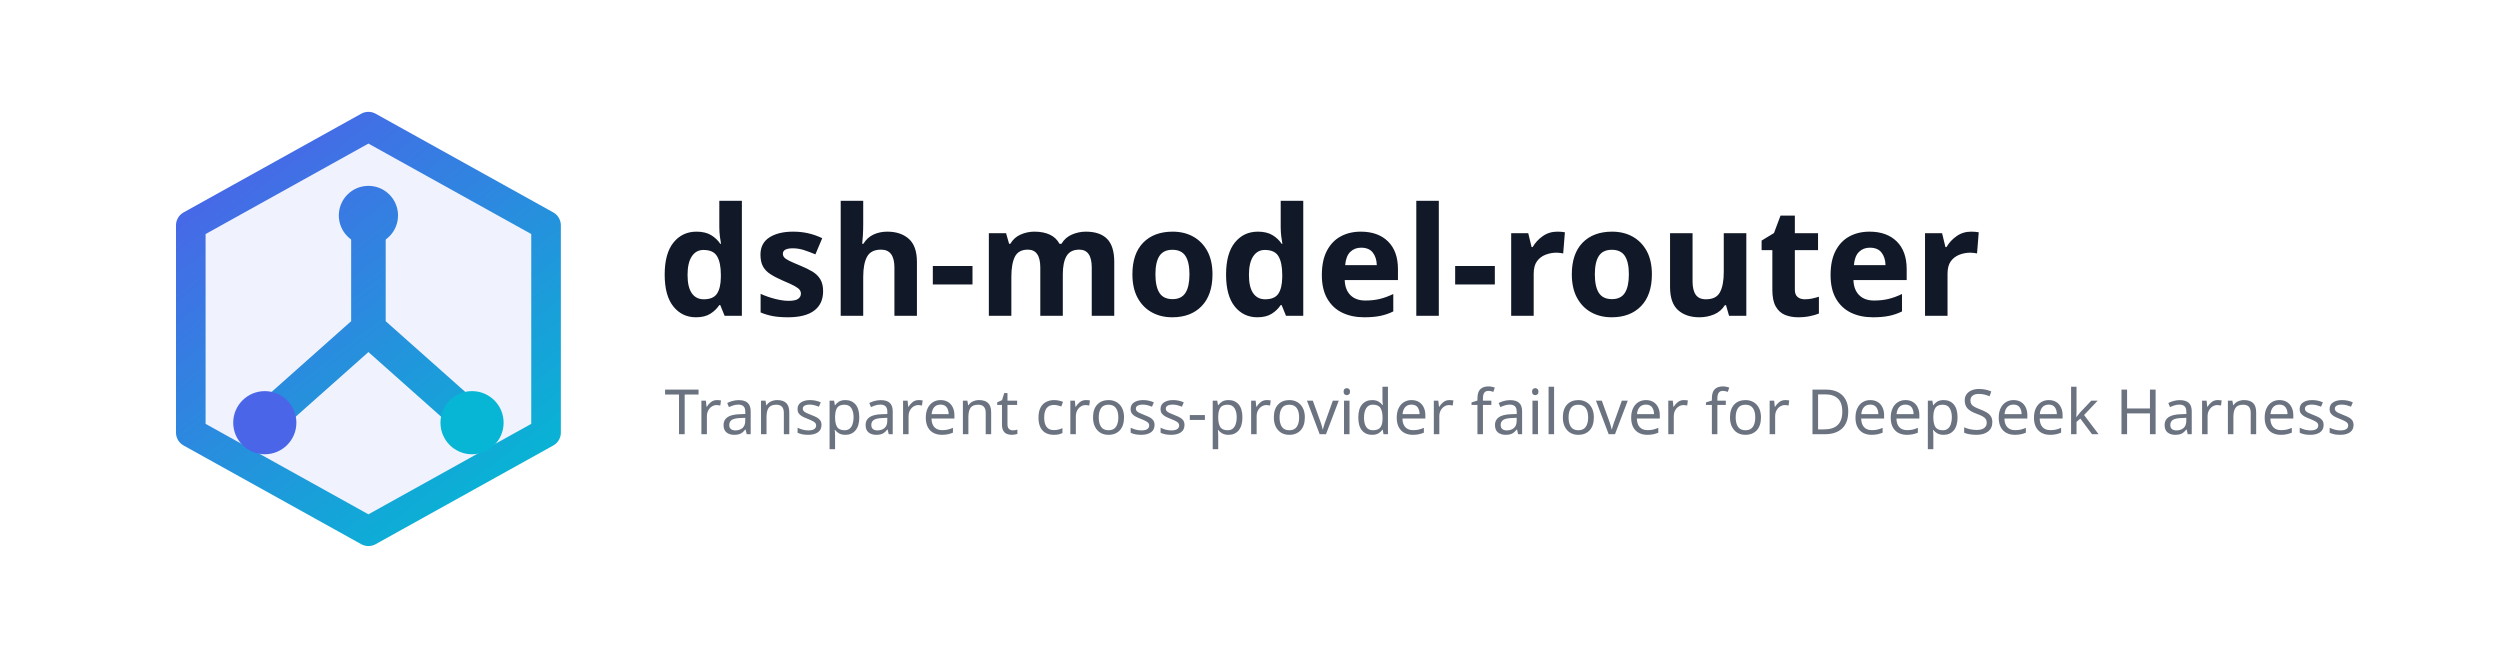
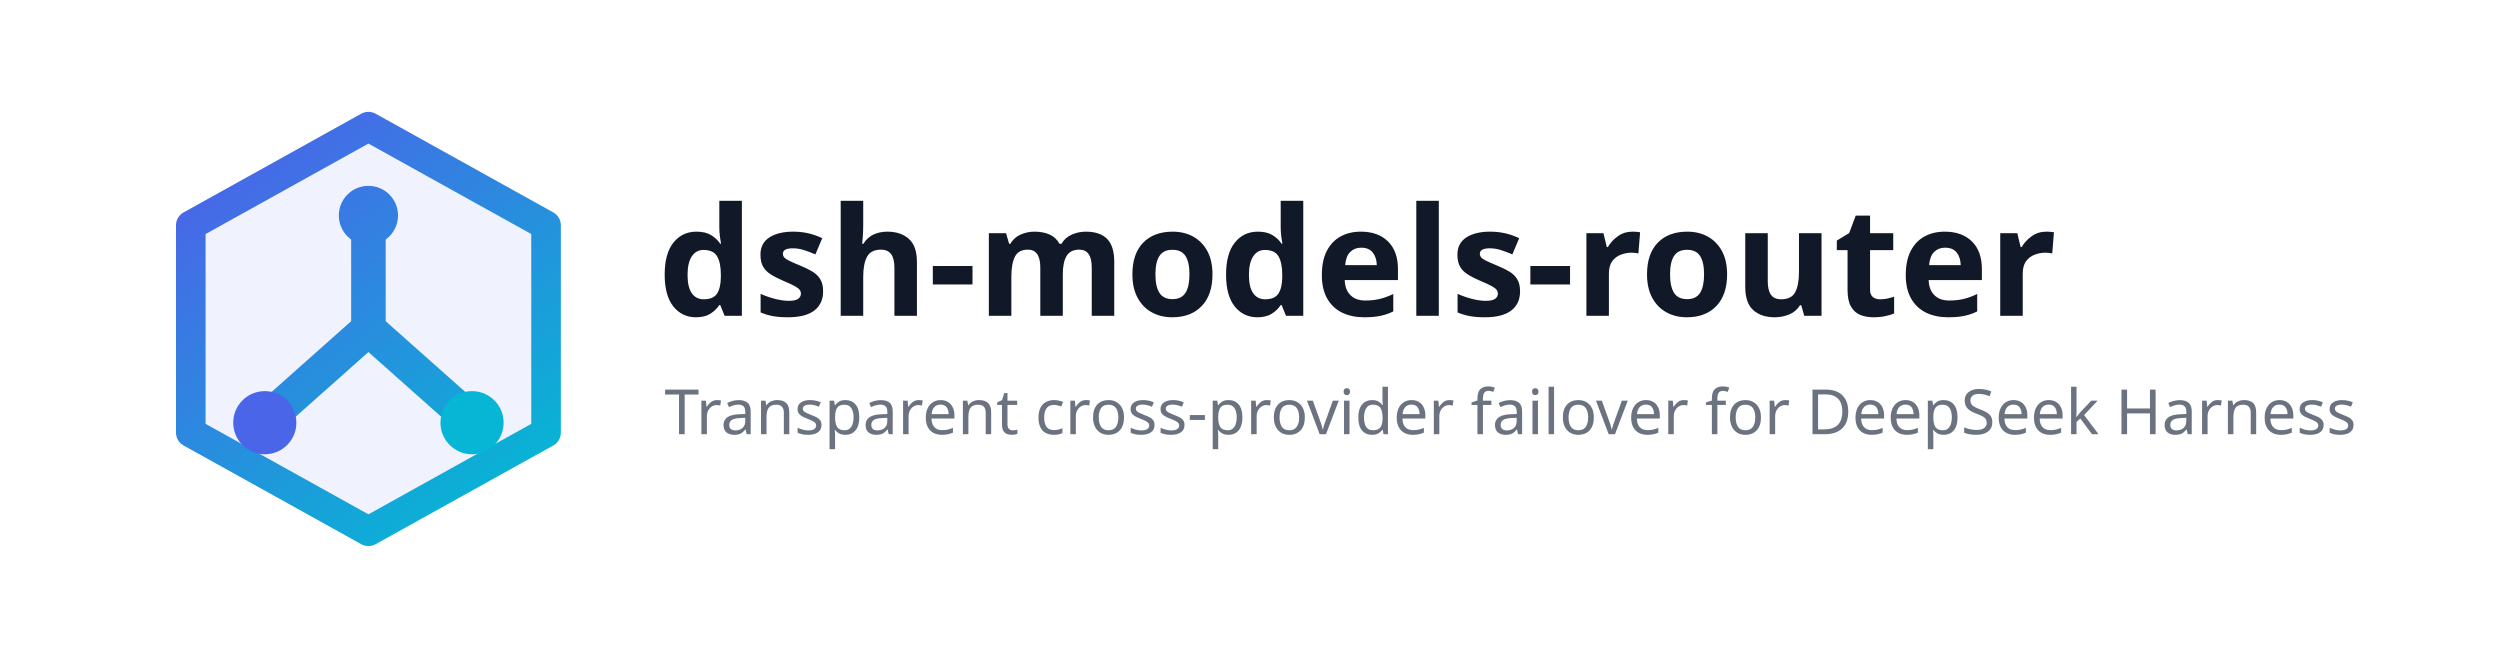
<svg xmlns="http://www.w3.org/2000/svg" width="760" height="200" viewBox="0 0 760 200" fill="none">
  <defs>
    <linearGradient id="routerAccent" x1="10" y1="6" x2="38" y2="42" gradientUnits="userSpaceOnUse">
      <stop stop-color="#4A65E8" />
      <stop offset="1" stop-color="#06B6D4" />
    </linearGradient>
  </defs>
  <g transform="translate(40,28) scale(3)">
    <path d="M24 3.5L42 13.5V34.5L24 44.5L6 34.5V13.5L24 3.5Z" stroke="url(#routerAccent)" stroke-width="3" stroke-linejoin="round" fill="rgba(74,101,232,0.08)" />
    <path d="M24 14V24M24 24L15 32M24 24L33 32" stroke="url(#routerAccent)" stroke-width="3.5" stroke-linecap="round" stroke-linejoin="round" />
    <circle cx="24" cy="12.5" r="3" fill="url(#routerAccent)" />
    <circle cx="13.5" cy="33.5" r="3.2" fill="#4A65E8" />
    <circle cx="34.5" cy="33.5" r="3.2" fill="#06B6D4" />
  </g>
-   <text x="200" y="96" font-family="Segoe UI, system-ui, -apple-system, sans-serif" font-size="46" font-weight="600" fill="#111827">dsh-model-router</text>
+   <text x="200" y="96" font-family="Segoe UI, system-ui, -apple-system, sans-serif" font-size="46" font-weight="600" fill="#111827">dsh-models-router</text>
  <text x="202" y="132" font-family="Segoe UI, system-ui, -apple-system, sans-serif" font-size="19" fill="#6B7280">Transparent cross-provider failover for DeepSeek Harness</text>
</svg>
